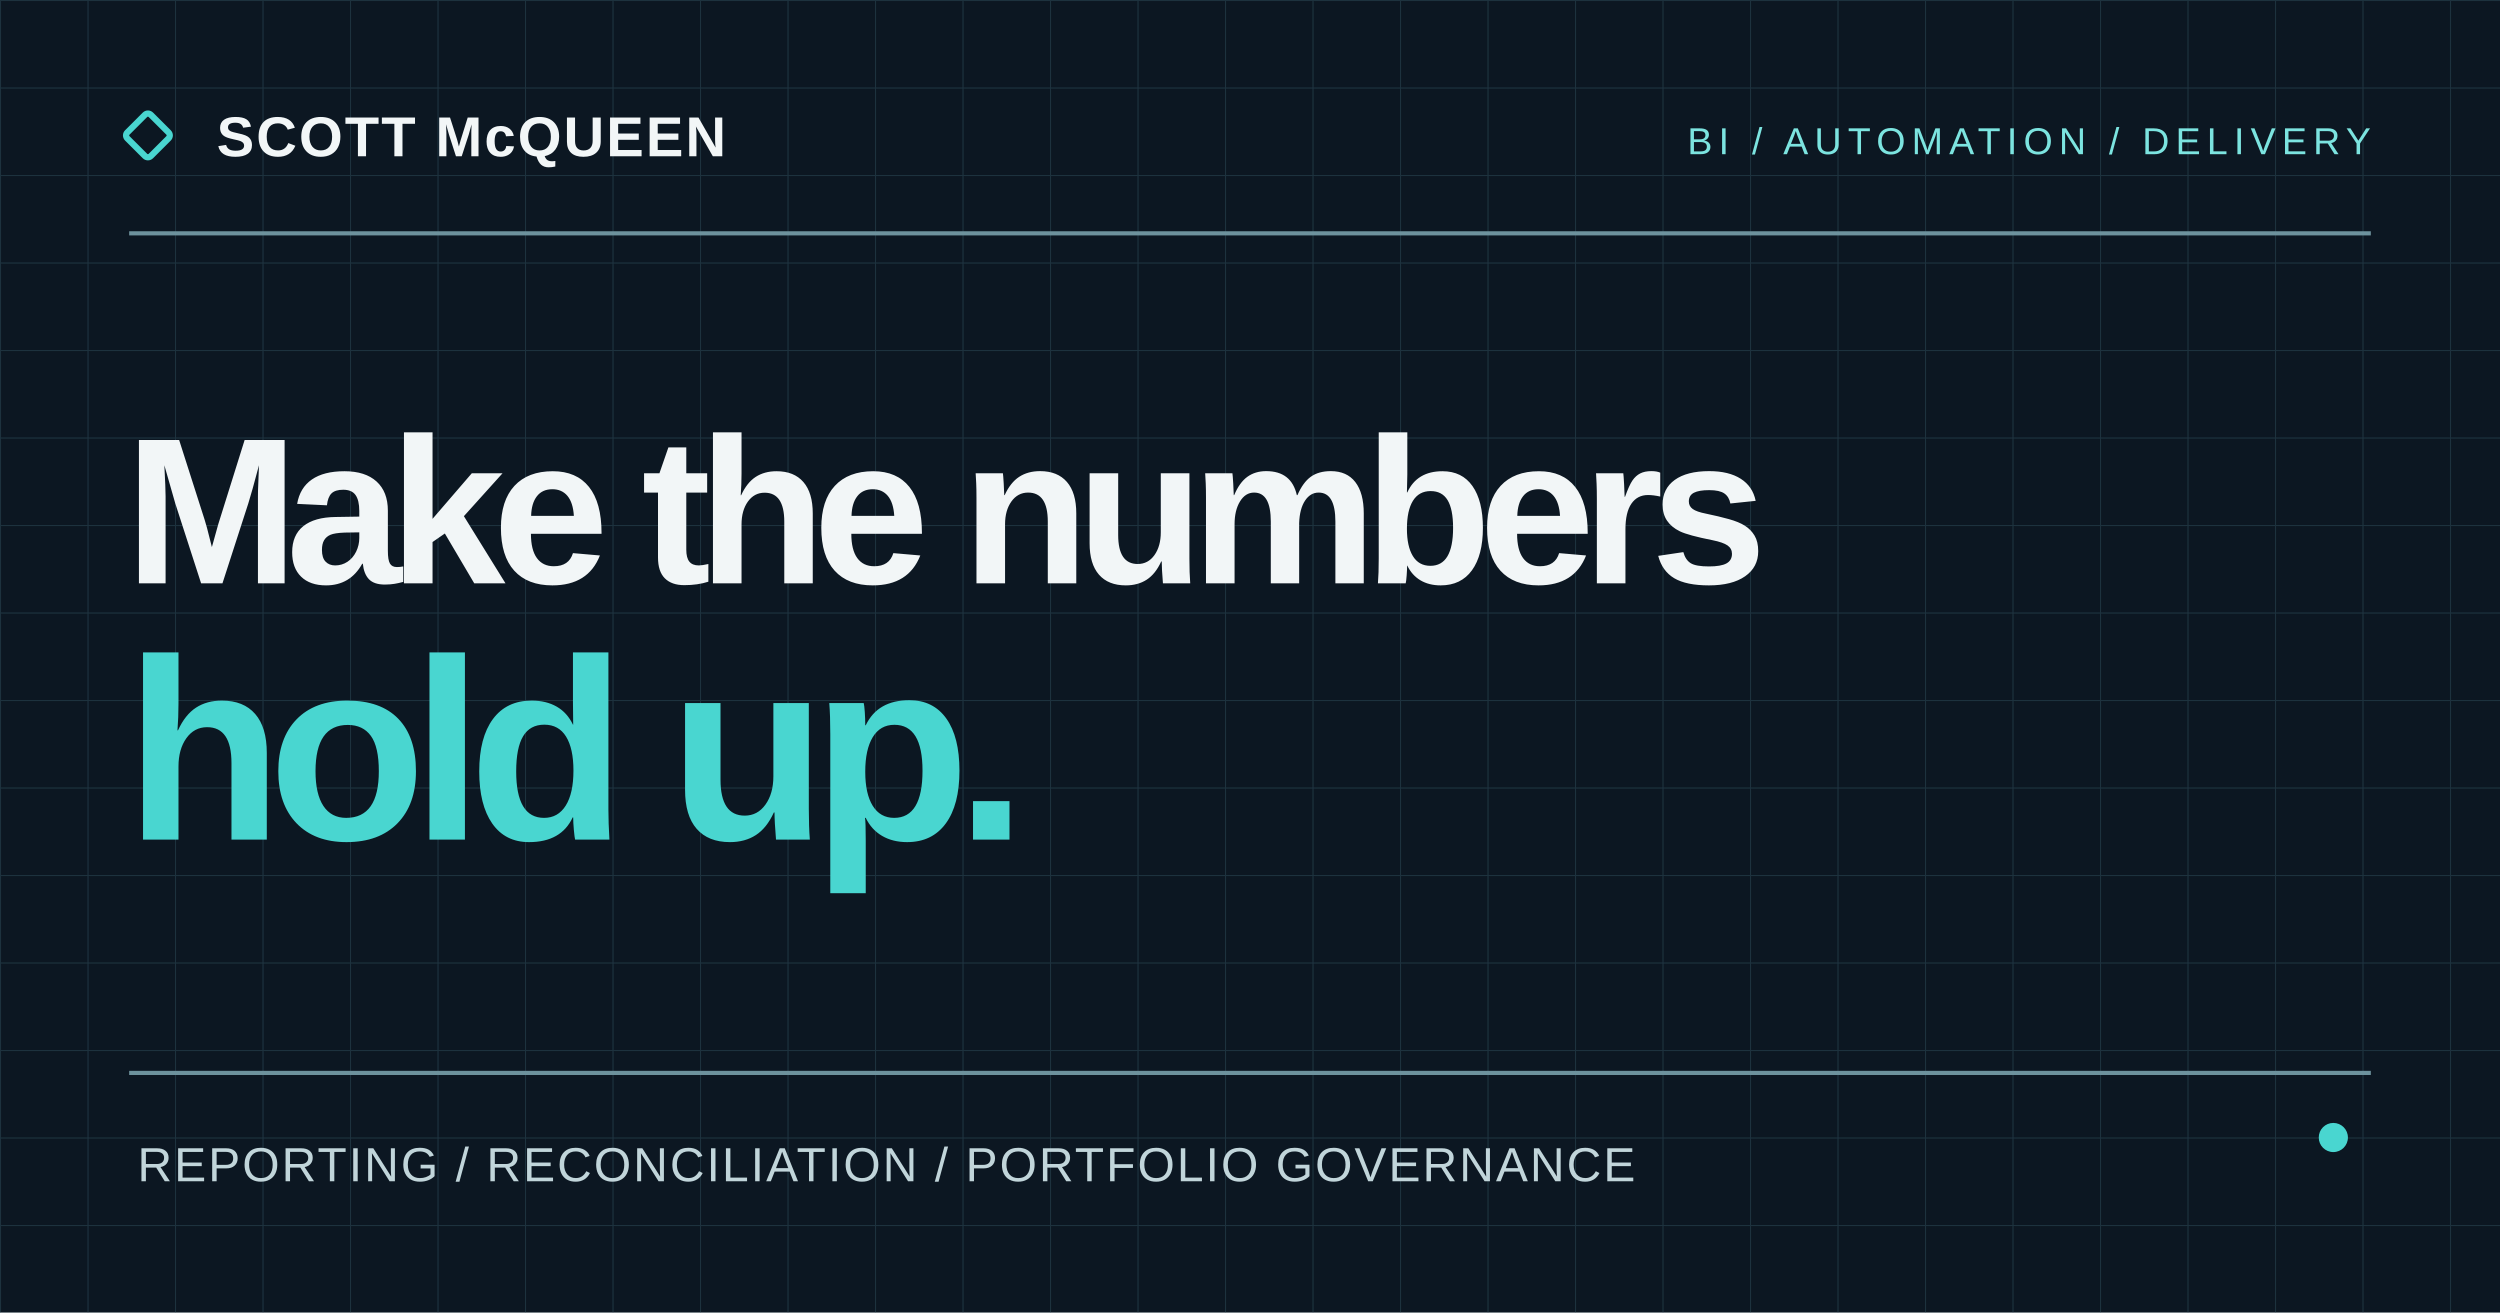
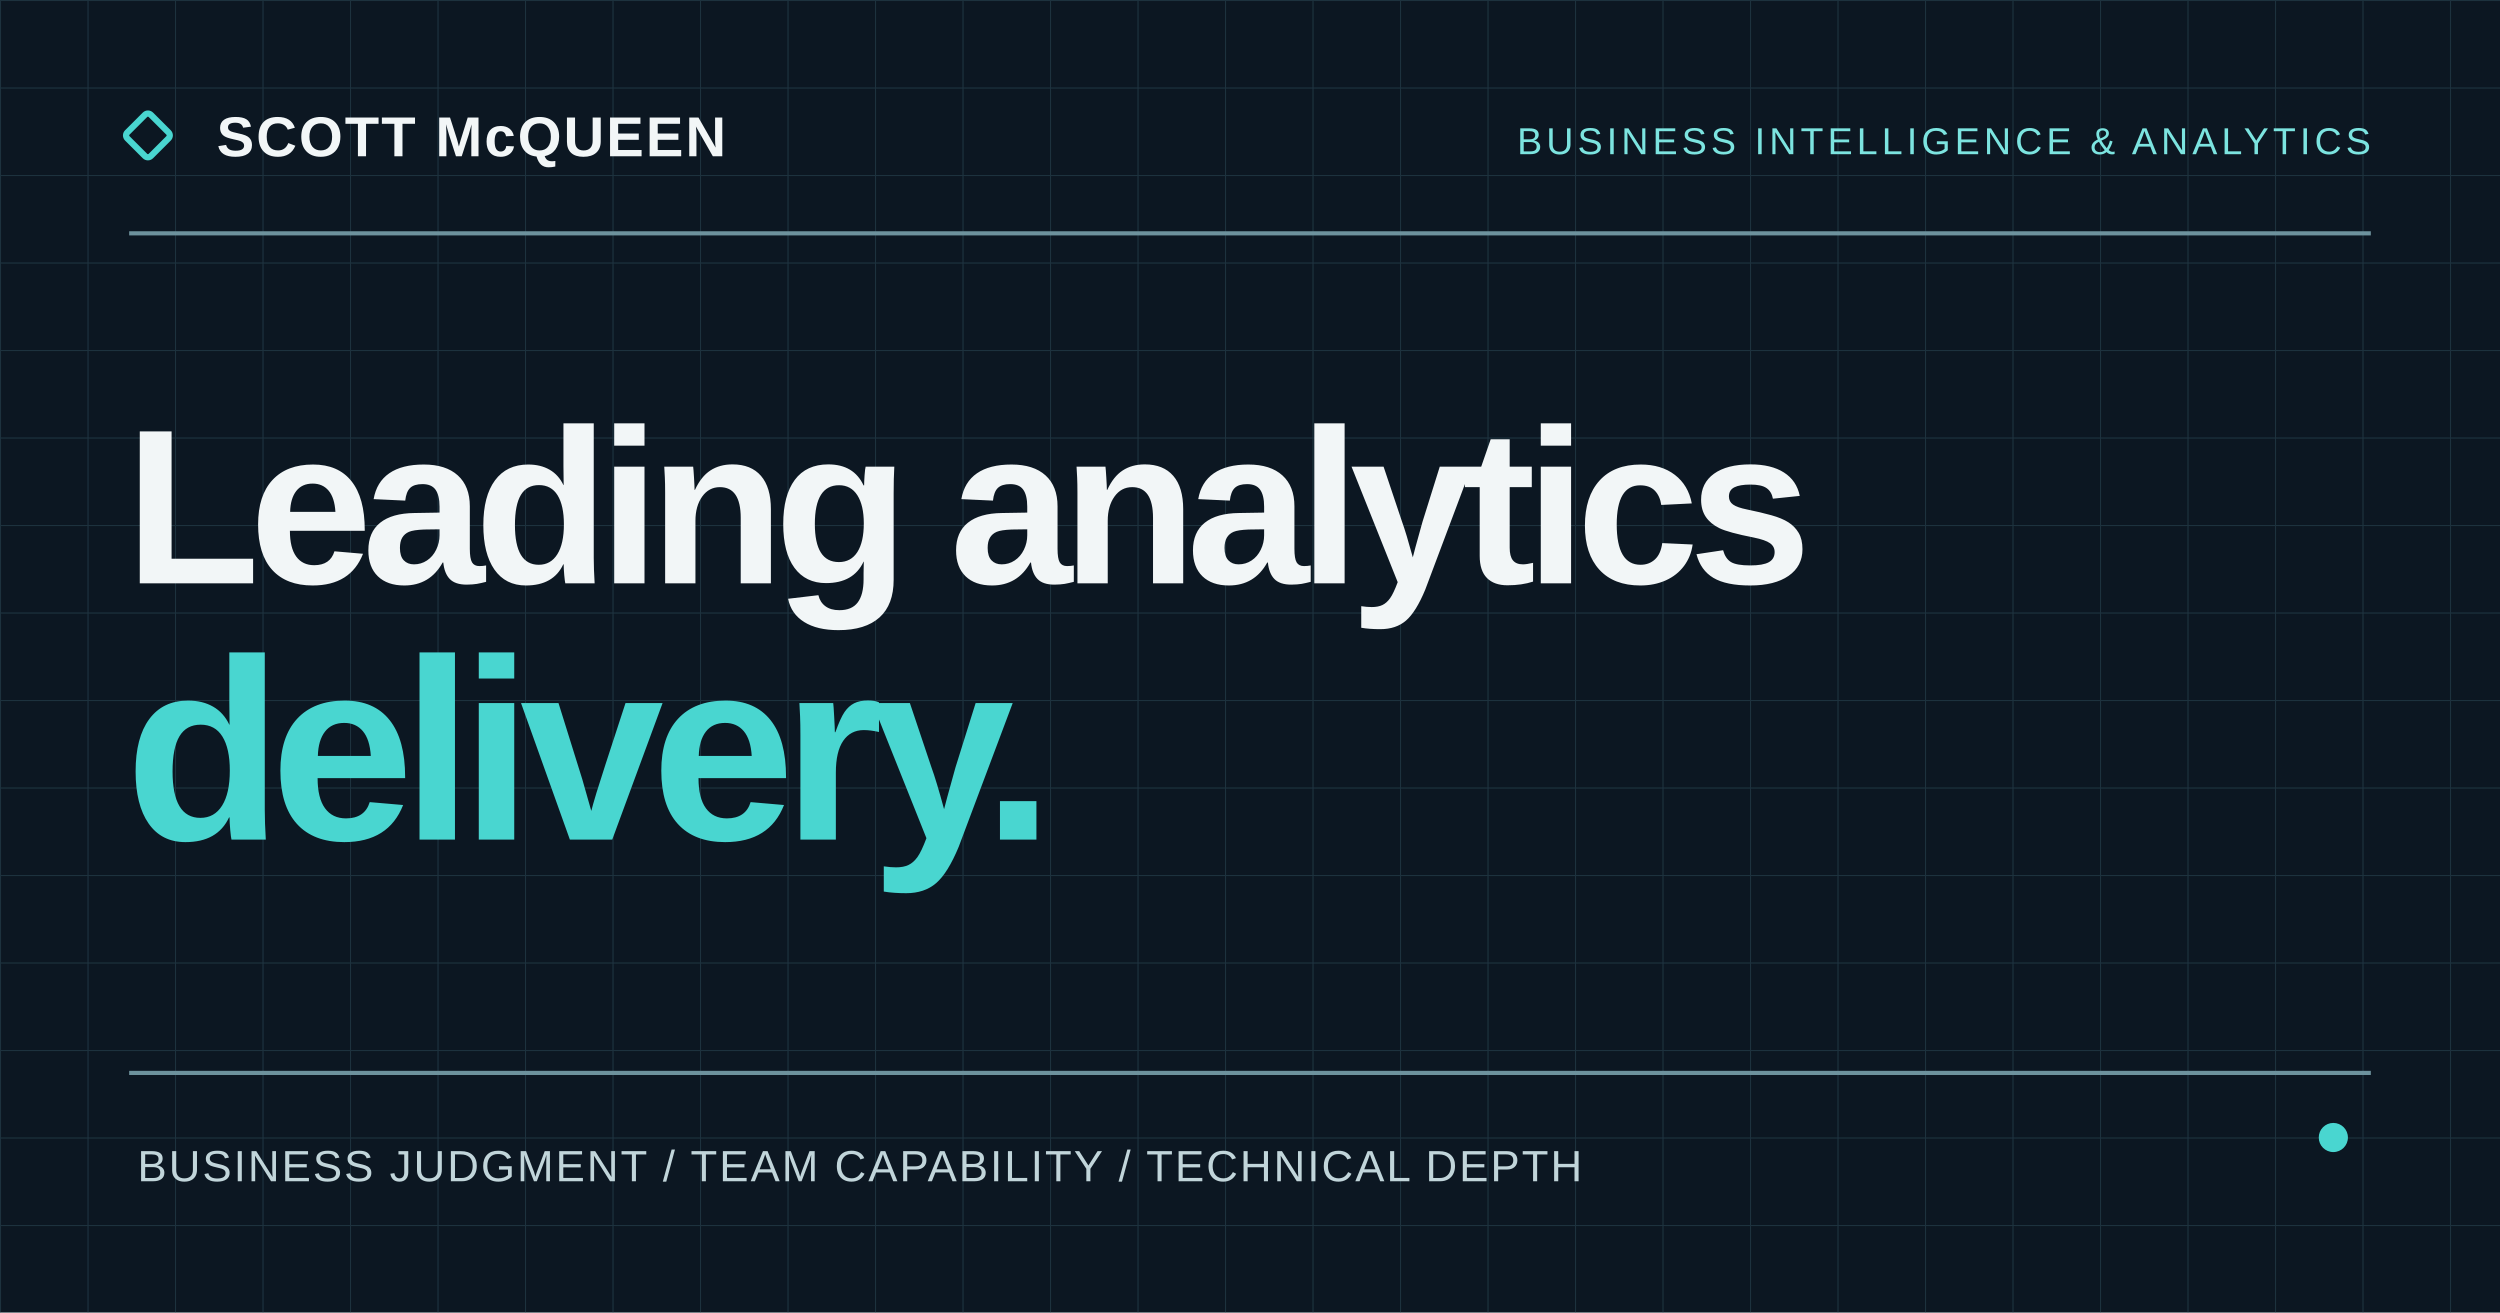
<svg xmlns="http://www.w3.org/2000/svg" viewBox="0 0 1200 630" role="img" aria-labelledby="title desc">
  <defs>
    <pattern id="grid" width="42" height="42" patternUnits="userSpaceOnUse">
      <path d="M42 0H0V42" fill="none" stroke="#2B4856" stroke-width="1" />
    </pattern>
  </defs>
  <rect width="1200" height="630" fill="#0C1722" />
  <rect width="1200" height="630" fill="url(#grid)" opacity=".55" />
  <path d="M62 112H1138M62 515H1138" stroke="#6D929D" stroke-width="2" />
  <rect x="63" y="57" width="16" height="16" rx="2" fill="none" stroke="#49D6D0" stroke-width="3" transform="rotate(45 71 65)" />
  <text x="104" y="75" font-family="Arial,Helvetica,sans-serif" font-size="27" font-weight="700" letter-spacing="1" fill="#F2F6F7">SCOTT McQUEEN</text>
-   <text x="1138" y="74" text-anchor="end" font-family="Arial,Helvetica,sans-serif" font-size="18" letter-spacing="3" fill="#7CE4E0">BI / AUTOMATION / DELIVERY</text>
-   <text x="60" y="280" font-family="Arial,Helvetica,sans-serif" font-size="100" font-weight="700" letter-spacing="-6" fill="#F2F6F7">Make the numbers</text>
-   <text x="60" y="403" font-family="Arial,Helvetica,sans-serif" font-size="124" font-weight="700" letter-spacing="-7" fill="#49D6D0">hold up.</text>
-   <text x="66" y="567" font-family="Arial,Helvetica,sans-serif" font-size="23" letter-spacing="1" fill="#C1D5DA">REPORTING  /  RECONCILIATION  /  PORTFOLIO GOVERNANCE</text>
+   <text x="1138" y="74" text-anchor="end" font-family="Arial,Helvetica,sans-serif" font-size="18" letter-spacing="2" fill="#7CE4E0">BUSINESS INTELLIGENCE &amp; ANALYTICS</text>
+   <text x="60" y="280" font-family="Arial,Helvetica,sans-serif" font-size="106" font-weight="700" letter-spacing="-5" fill="#F2F6F7">Leading analytics</text>
+   <text x="60" y="403" font-family="Arial,Helvetica,sans-serif" font-size="124" font-weight="700" letter-spacing="-6" fill="#49D6D0">delivery.</text>
+   <text x="66" y="567" font-family="Arial,Helvetica,sans-serif" font-size="21" letter-spacing="1" fill="#C1D5DA">BUSINESS JUDGMENT  /  TEAM CAPABILITY  /  TECHNICAL DEPTH</text>
  <circle cx="1120" cy="546" r="7" fill="#49D6D0" />
</svg>
